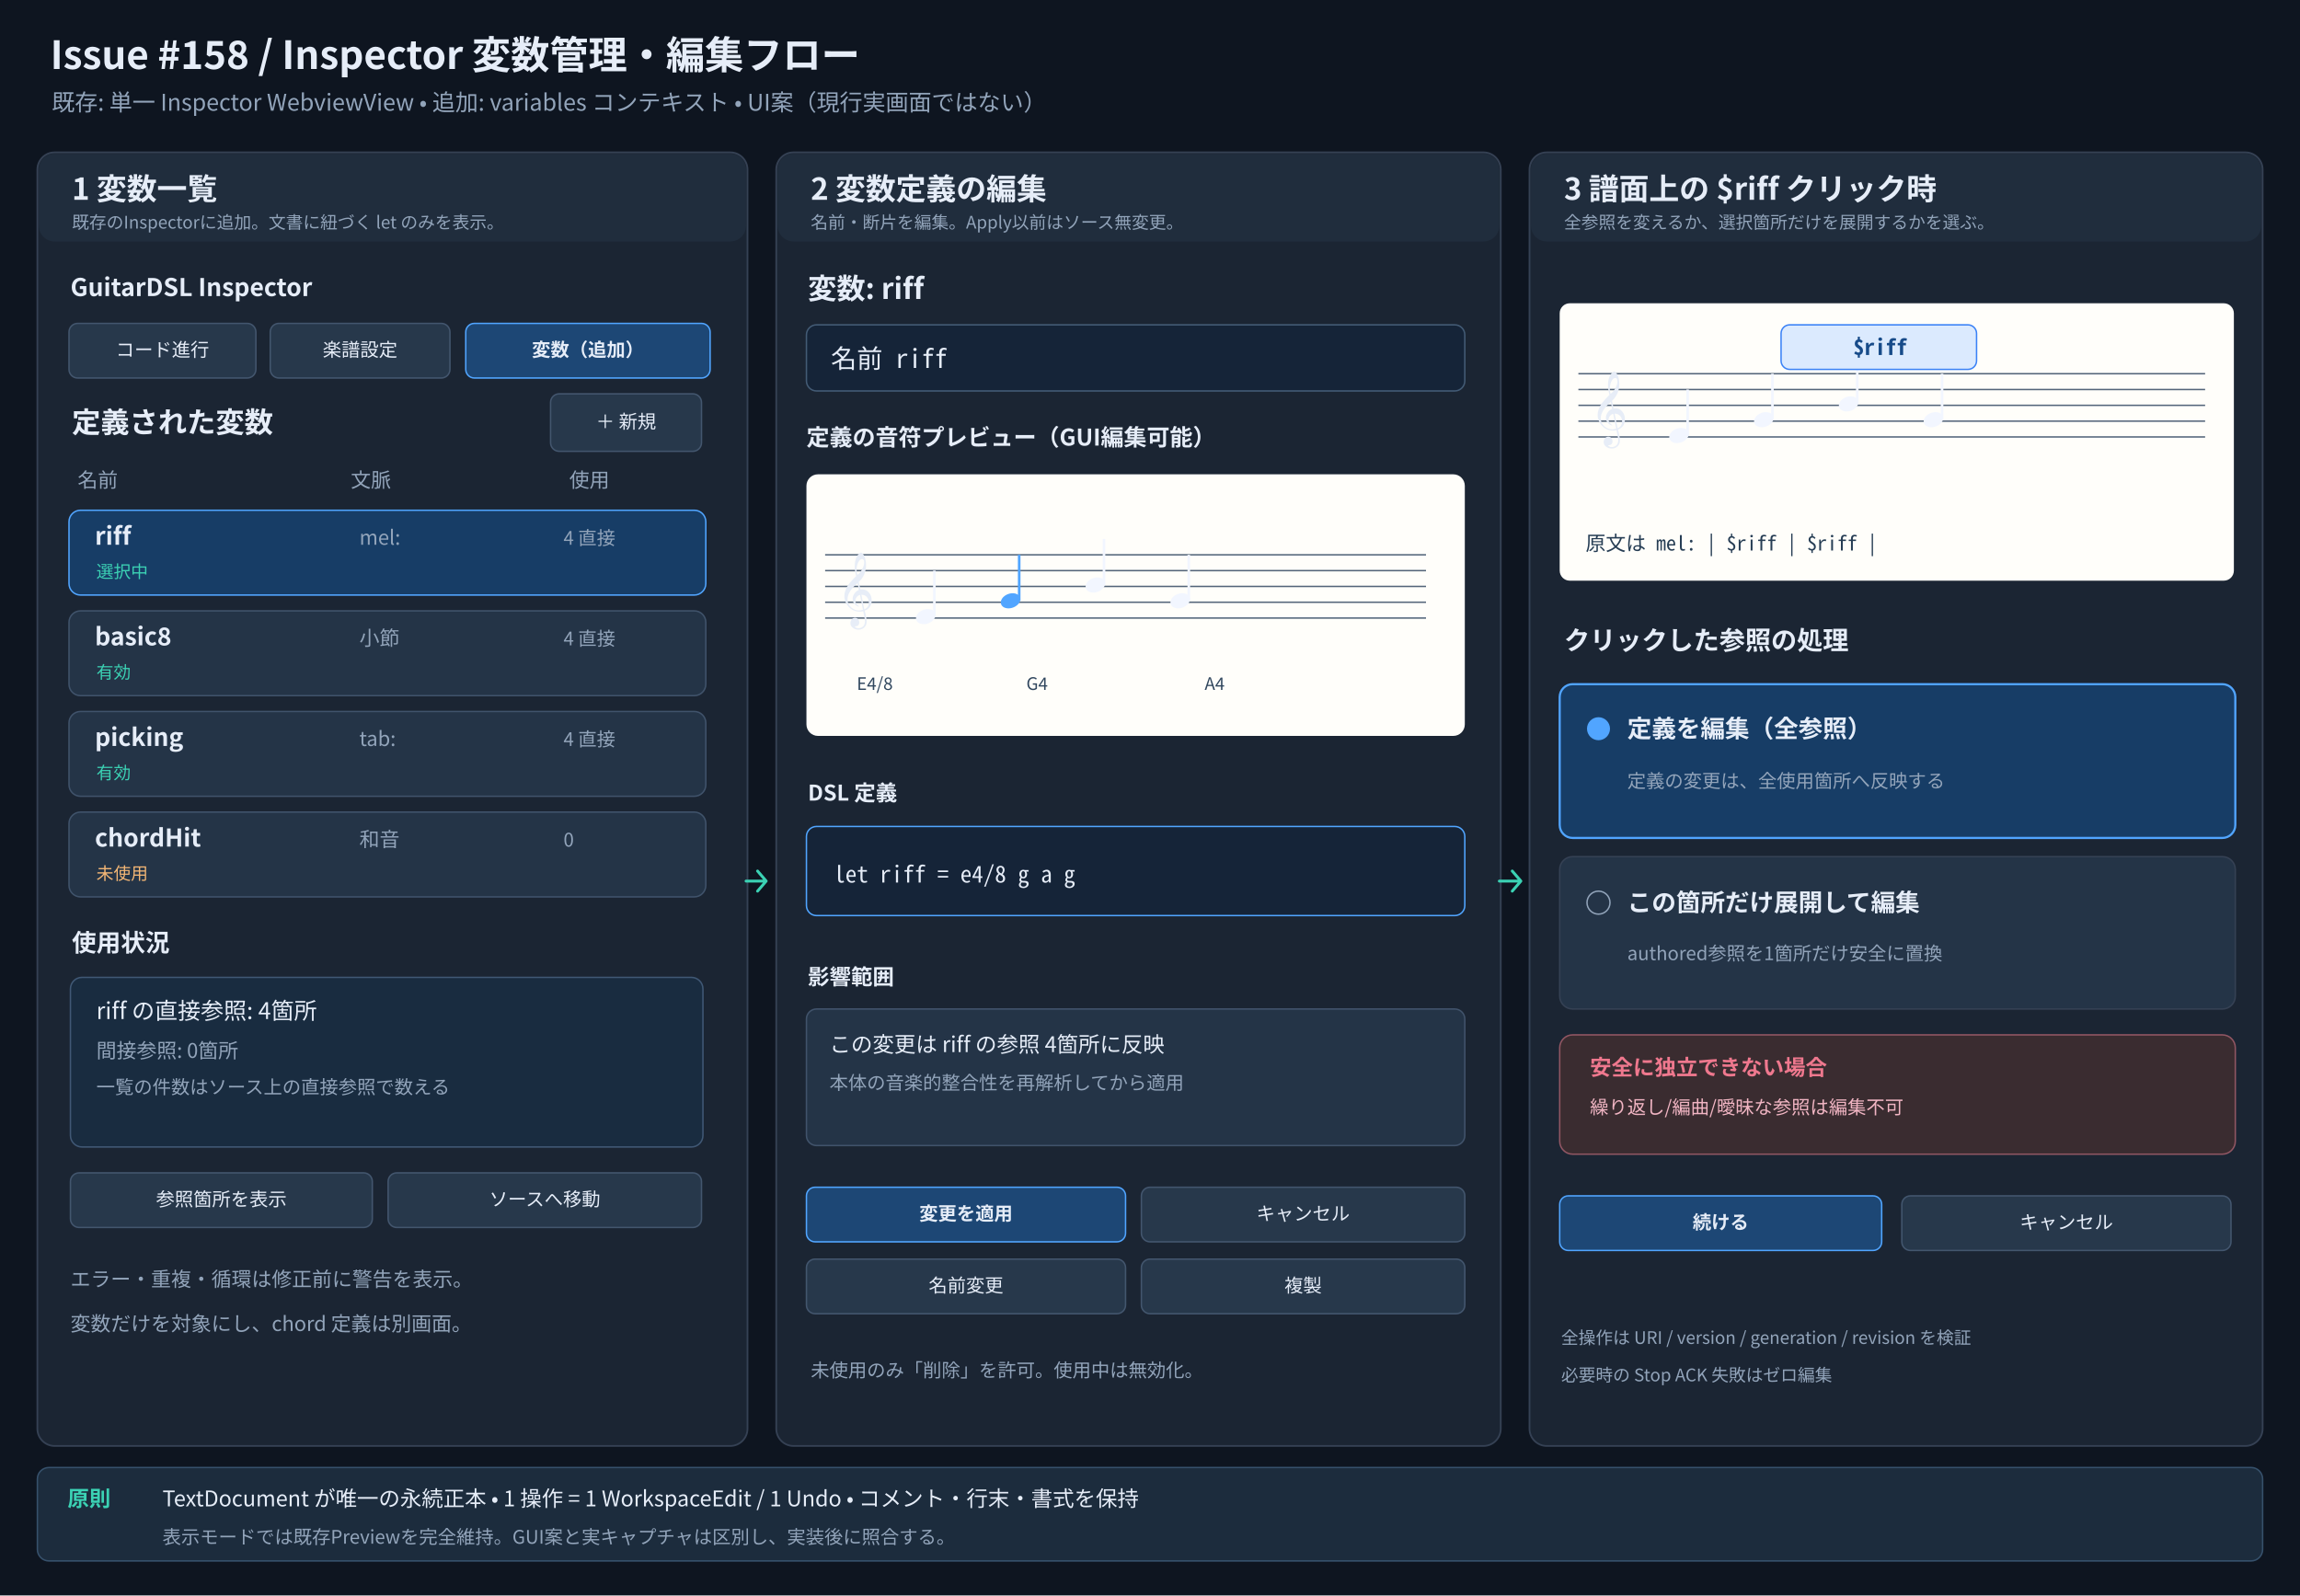
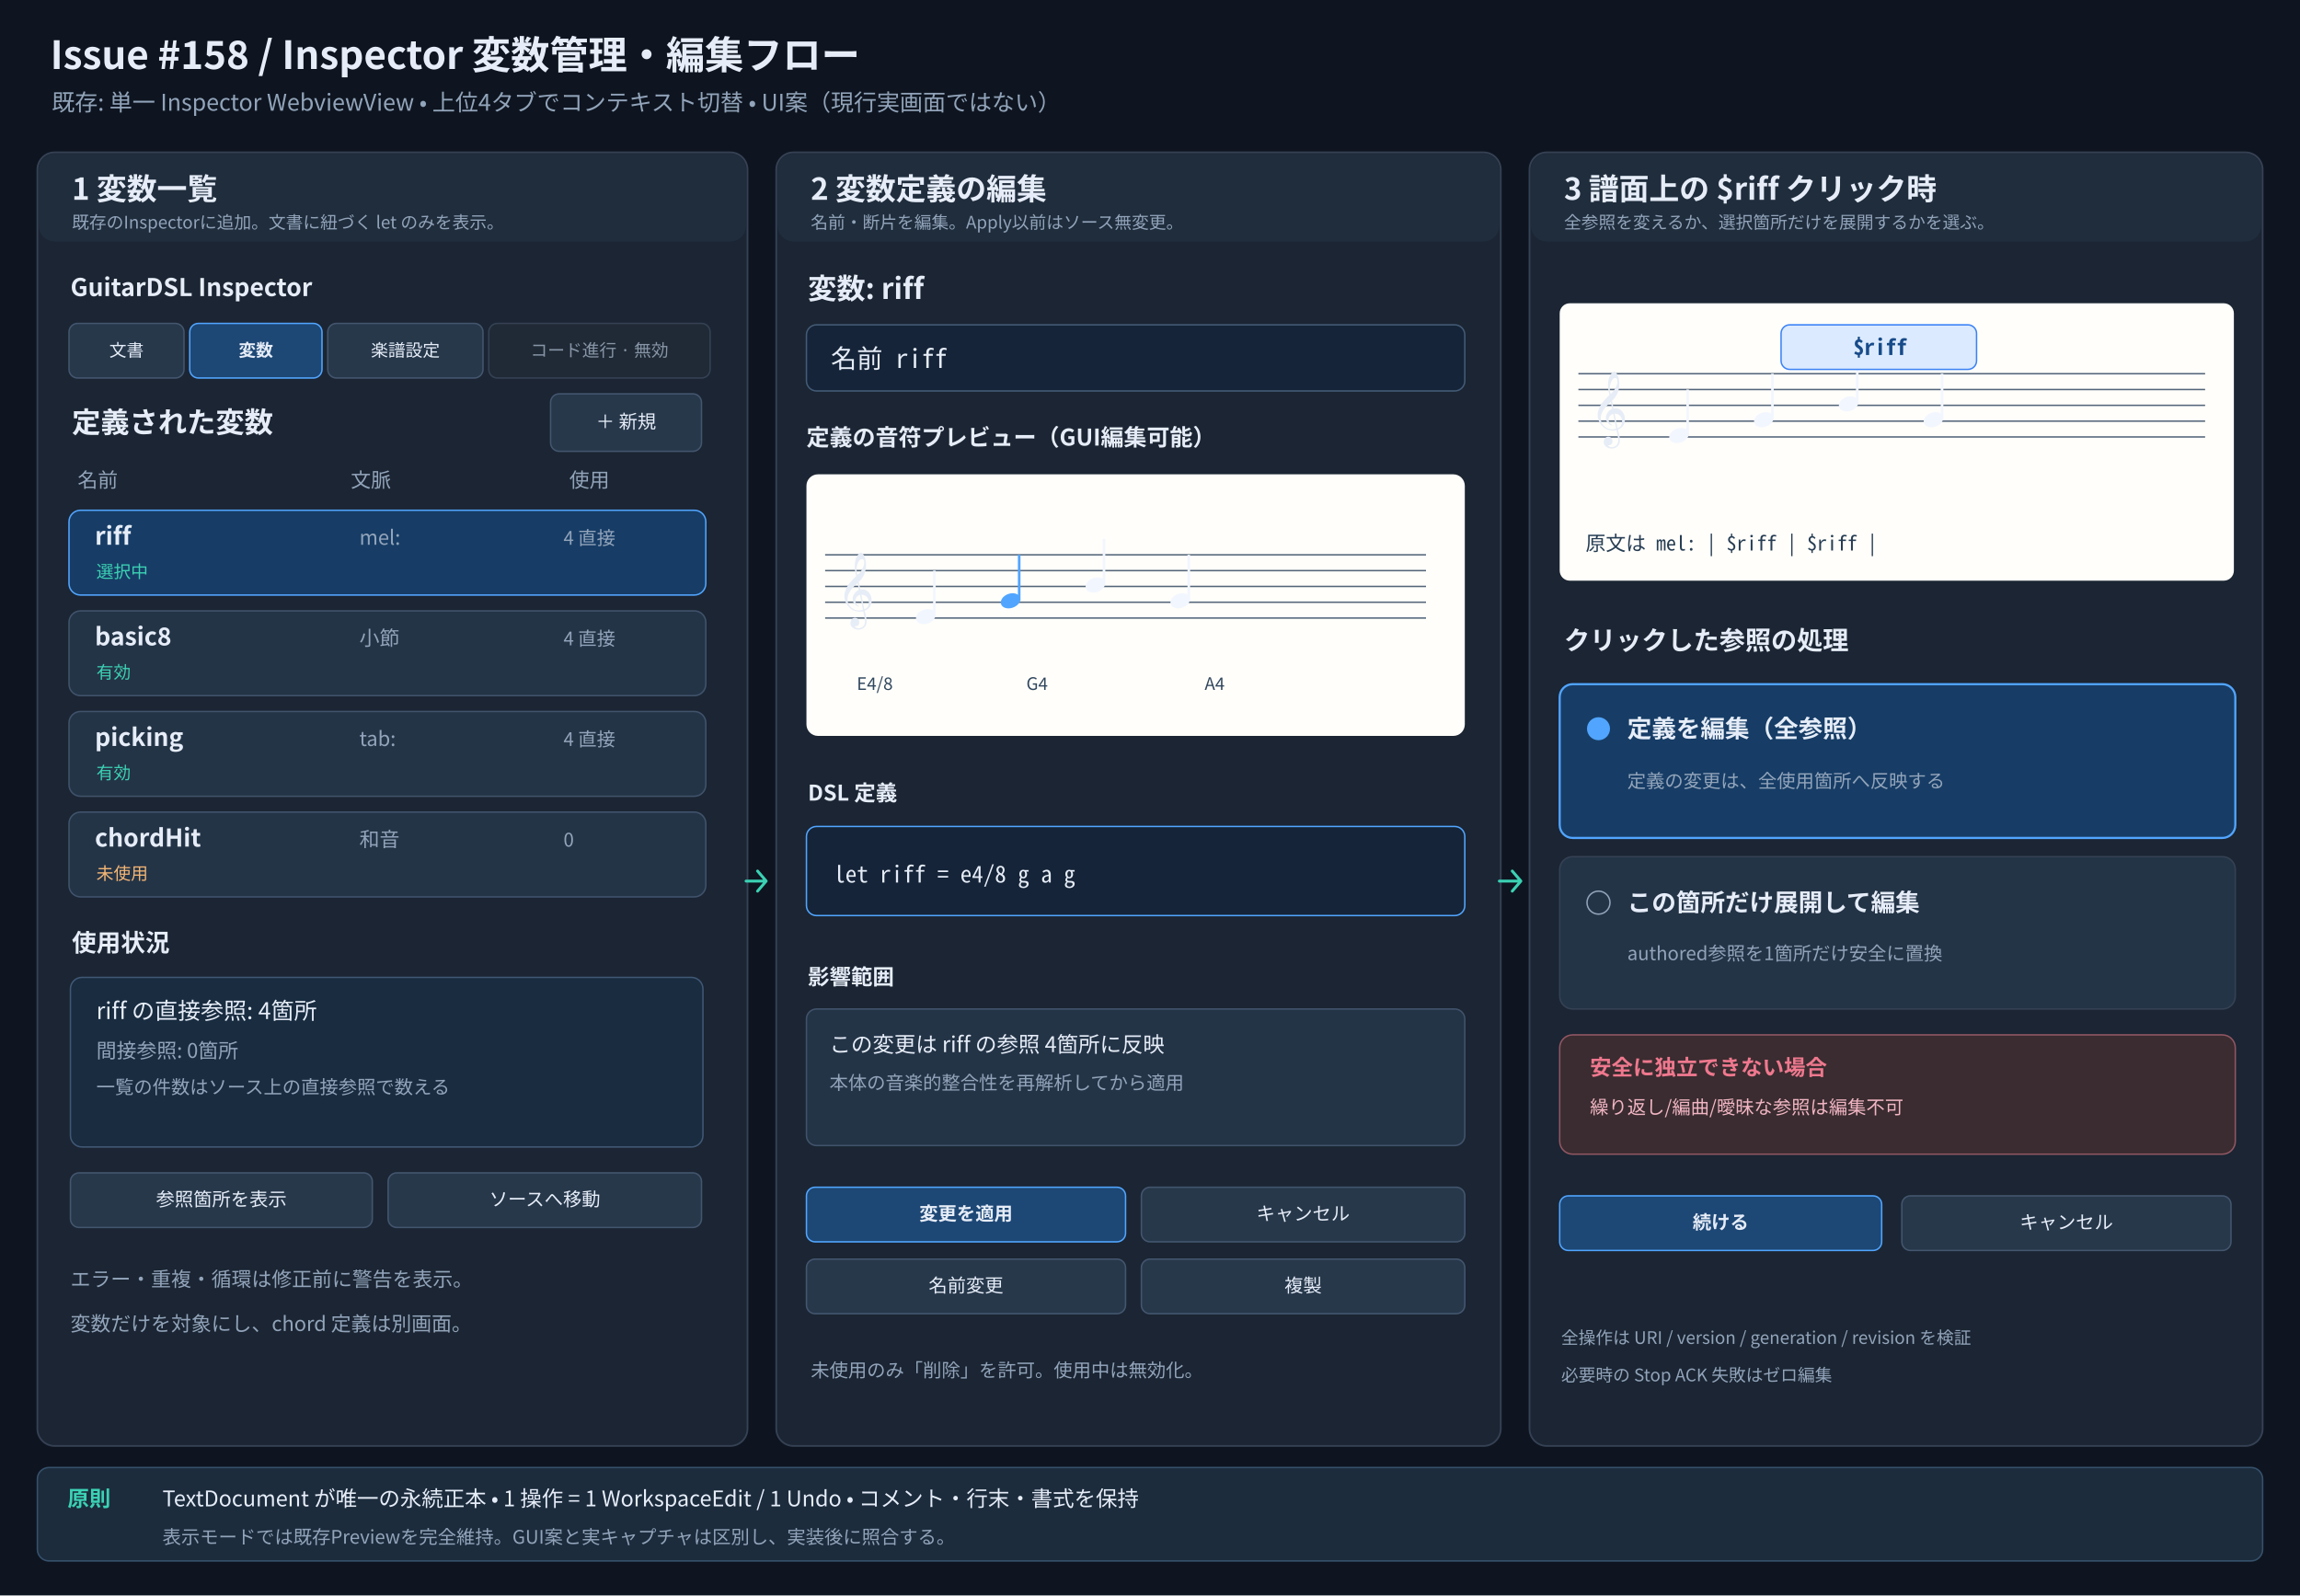
<svg xmlns="http://www.w3.org/2000/svg" width="1600" height="1110" viewBox="0 0 1600 1110" role="img" aria-labelledby="title desc">
  <rect x="0" y="0" width="1600" height="1110" rx="0" fill="#0e1520" stroke="none" stroke-width="1" />
  <text x="35" y="48" font-family="'Noto Sans CJK JP', 'Yu Gothic', Arial, sans-serif" font-size="27" font-weight="700" fill="#e6edf8" text-anchor="start">Issue #158  /  Inspector 変数管理・編集フロー</text>
-   <text x="36" y="77" font-family="'Noto Sans CJK JP', 'Yu Gothic', Arial, sans-serif" font-size="16" font-weight="400" fill="#92a4ba" text-anchor="start">既存: 単一 Inspector WebviewView  •  追加: variables コンテキスト  •  UI案（現行実画面ではない）</text>
+   <text x="36" y="77" font-family="'Noto Sans CJK JP', 'Yu Gothic', Arial, sans-serif" font-size="16" font-weight="400" fill="#92a4ba" text-anchor="start">既存: 単一 Inspector WebviewView  •  上位4タブでコンテキスト切替  •  UI案（現行実画面ではない）</text>
  <rect x="26" y="106" width="494" height="900" rx="12" fill="#1b2533" stroke="#354154" stroke-width="1.2" />
  <rect x="27" y="107" width="492" height="61" rx="11" fill="#202d3d" stroke="none" stroke-width="1" />
  <text x="50" y="139" font-family="'Noto Sans CJK JP', 'Yu Gothic', Arial, sans-serif" font-size="21" font-weight="700" fill="#e6edf8" text-anchor="start">1  変数一覧</text>
  <text x="50" y="159" font-family="'Noto Sans CJK JP', 'Yu Gothic', Arial, sans-serif" font-size="12" font-weight="400" fill="#92a4ba" text-anchor="start">既存のInspectorに追加。文書に紐づく let のみを表示。</text>
  <text x="49" y="206" font-family="'Noto Sans CJK JP', 'Yu Gothic', Arial, sans-serif" font-size="17" font-weight="700" fill="#e6edf8" text-anchor="start">GuitarDSL Inspector</text>
-   <rect x="48" y="225" width="130" height="38" rx="6" fill="#27384b" stroke="#43566e" stroke-width="1" />
-   <text x="113.0" y="248.0" font-family="'Noto Sans CJK JP', 'Yu Gothic', Arial, sans-serif" font-size="13" font-weight="400" fill="#e6edf8" text-anchor="middle">コード進行</text>
-   <rect x="188" y="225" width="125" height="38" rx="6" fill="#27384b" stroke="#43566e" stroke-width="1" />
-   <text x="250.5" y="248.0" font-family="'Noto Sans CJK JP', 'Yu Gothic', Arial, sans-serif" font-size="13" font-weight="400" fill="#e6edf8" text-anchor="middle">楽譜設定</text>
-   <rect x="324" y="225" width="170" height="38" rx="6" fill="#1d4775" stroke="#51a5ff" stroke-width="1" />
-   <text x="409.0" y="248.0" font-family="'Noto Sans CJK JP', 'Yu Gothic', Arial, sans-serif" font-size="13" font-weight="700" fill="#e6edf8" text-anchor="middle">変数（追加）</text>
+   <rect x="48" y="225" width="80" height="38" rx="6" fill="#27384b" stroke="#43566e" stroke-width="1" />
+   <text x="88" y="248.0" font-family="'Noto Sans CJK JP', 'Yu Gothic', Arial, sans-serif" font-size="12" font-weight="400" fill="#e6edf8" text-anchor="middle">文書</text>
+   <rect x="132" y="225" width="92" height="38" rx="6" fill="#1d4775" stroke="#51a5ff" stroke-width="1" />
+   <text x="178" y="248.0" font-family="'Noto Sans CJK JP', 'Yu Gothic', Arial, sans-serif" font-size="12" font-weight="700" fill="#e6edf8" text-anchor="middle">変数</text>
+   <rect x="228" y="225" width="108" height="38" rx="6" fill="#27384b" stroke="#43566e" stroke-width="1" />
+   <text x="282" y="248.0" font-family="'Noto Sans CJK JP', 'Yu Gothic', Arial, sans-serif" font-size="12" font-weight="400" fill="#e6edf8" text-anchor="middle">楽譜設定</text>
+   <rect x="340" y="225" width="154" height="38" rx="6" fill="#202a36" stroke="#354154" stroke-width="1" />
+   <text x="417" y="248.0" font-family="'Noto Sans CJK JP', 'Yu Gothic', Arial, sans-serif" font-size="12" font-weight="400" fill="#8795a6" text-anchor="middle">コード進行 · 無効</text>
  <text x="50" y="301" font-family="'Noto Sans CJK JP', 'Yu Gothic', Arial, sans-serif" font-size="20" font-weight="700" fill="#e6edf8" text-anchor="start">定義された変数</text>
  <rect x="383" y="274" width="105" height="40" rx="6" fill="#27384b" stroke="#43566e" stroke-width="1" />
  <text x="435.5" y="298.0" font-family="'Noto Sans CJK JP', 'Yu Gothic', Arial, sans-serif" font-size="13" font-weight="400" fill="#e6edf8" text-anchor="middle">＋ 新規</text>
  <text x="54" y="339" font-family="'Noto Sans CJK JP', 'Yu Gothic', Arial, sans-serif" font-size="14" font-weight="400" fill="#92a4ba" text-anchor="start">名前</text>
  <text x="244" y="339" font-family="'Noto Sans CJK JP', 'Yu Gothic', Arial, sans-serif" font-size="14" font-weight="400" fill="#92a4ba" text-anchor="start">文脈</text>
  <text x="396" y="339" font-family="'Noto Sans CJK JP', 'Yu Gothic', Arial, sans-serif" font-size="14" font-weight="400" fill="#92a4ba" text-anchor="start">使用</text>
  <rect x="48" y="355" width="443" height="59" rx="8" fill="#173d66" stroke="#51a5ff" stroke-width="1" />
  <text x="66" y="379" font-family="'Noto Sans CJK JP', 'Yu Gothic', Arial, sans-serif" font-size="17" font-weight="700" fill="#e6edf8" text-anchor="start">riff</text>
  <text x="250" y="379" font-family="'Noto Sans CJK JP', 'Yu Gothic', Arial, sans-serif" font-size="14" font-weight="400" fill="#92a4ba" text-anchor="start">mel:</text>
  <text x="392" y="379" font-family="'Noto Sans CJK JP', 'Yu Gothic', Arial, sans-serif" font-size="13" font-weight="400" fill="#92a4ba" text-anchor="start">4 直接</text>
  <text x="67" y="402" font-family="'Noto Sans CJK JP', 'Yu Gothic', Arial, sans-serif" font-size="12" font-weight="400" fill="#3bd2b4" text-anchor="start">選択中</text>
  <rect x="48" y="425" width="443" height="59" rx="8" fill="#243447" stroke="#40536b" stroke-width="1" />
  <text x="66" y="449" font-family="'Noto Sans CJK JP', 'Yu Gothic', Arial, sans-serif" font-size="17" font-weight="700" fill="#e6edf8" text-anchor="start">basic8</text>
  <text x="250" y="449" font-family="'Noto Sans CJK JP', 'Yu Gothic', Arial, sans-serif" font-size="14" font-weight="400" fill="#92a4ba" text-anchor="start">小節</text>
  <text x="392" y="449" font-family="'Noto Sans CJK JP', 'Yu Gothic', Arial, sans-serif" font-size="13" font-weight="400" fill="#92a4ba" text-anchor="start">4 直接</text>
  <text x="67" y="472" font-family="'Noto Sans CJK JP', 'Yu Gothic', Arial, sans-serif" font-size="12" font-weight="400" fill="#3bd2b4" text-anchor="start">有効</text>
  <rect x="48" y="495" width="443" height="59" rx="8" fill="#243447" stroke="#40536b" stroke-width="1" />
  <text x="66" y="519" font-family="'Noto Sans CJK JP', 'Yu Gothic', Arial, sans-serif" font-size="17" font-weight="700" fill="#e6edf8" text-anchor="start">picking</text>
  <text x="250" y="519" font-family="'Noto Sans CJK JP', 'Yu Gothic', Arial, sans-serif" font-size="14" font-weight="400" fill="#92a4ba" text-anchor="start">tab:</text>
  <text x="392" y="519" font-family="'Noto Sans CJK JP', 'Yu Gothic', Arial, sans-serif" font-size="13" font-weight="400" fill="#92a4ba" text-anchor="start">4 直接</text>
  <text x="67" y="542" font-family="'Noto Sans CJK JP', 'Yu Gothic', Arial, sans-serif" font-size="12" font-weight="400" fill="#3bd2b4" text-anchor="start">有効</text>
  <rect x="48" y="565" width="443" height="59" rx="8" fill="#243447" stroke="#40536b" stroke-width="1" />
  <text x="66" y="589" font-family="'Noto Sans CJK JP', 'Yu Gothic', Arial, sans-serif" font-size="17" font-weight="700" fill="#e6edf8" text-anchor="start">chordHit</text>
  <text x="250" y="589" font-family="'Noto Sans CJK JP', 'Yu Gothic', Arial, sans-serif" font-size="14" font-weight="400" fill="#92a4ba" text-anchor="start">和音</text>
  <text x="392" y="589" font-family="'Noto Sans CJK JP', 'Yu Gothic', Arial, sans-serif" font-size="13" font-weight="400" fill="#92a4ba" text-anchor="start">0</text>
  <text x="67" y="612" font-family="'Noto Sans CJK JP', 'Yu Gothic', Arial, sans-serif" font-size="12" font-weight="400" fill="#f3b675" text-anchor="start">未使用</text>
  <text x="50" y="662" font-family="'Noto Sans CJK JP', 'Yu Gothic', Arial, sans-serif" font-size="17" font-weight="700" fill="#e6edf8" text-anchor="start">使用状況</text>
  <rect x="49" y="680" width="440" height="118" rx="8" fill="#192c40" stroke="#405875" stroke-width="1" />
  <text x="67" y="709" font-family="'Noto Sans CJK JP', 'Yu Gothic', Arial, sans-serif" font-size="16" font-weight="400" fill="#e6edf8" text-anchor="start">riff の直接参照: 4箇所</text>
  <text x="67" y="736" font-family="'Noto Sans CJK JP', 'Yu Gothic', Arial, sans-serif" font-size="14" font-weight="400" fill="#92a4ba" text-anchor="start">間接参照: 0箇所</text>
  <text x="67" y="761" font-family="'Noto Sans CJK JP', 'Yu Gothic', Arial, sans-serif" font-size="13" font-weight="400" fill="#92a4ba" text-anchor="start">一覧の件数はソース上の直接参照で数える</text>
  <rect x="49" y="816" width="210" height="38" rx="6" fill="#27384b" stroke="#43566e" stroke-width="1" />
  <text x="154.0" y="839.0" font-family="'Noto Sans CJK JP', 'Yu Gothic', Arial, sans-serif" font-size="13" font-weight="400" fill="#e6edf8" text-anchor="middle">参照箇所を表示</text>
  <rect x="270" y="816" width="218" height="38" rx="6" fill="#27384b" stroke="#43566e" stroke-width="1" />
  <text x="379.0" y="839.0" font-family="'Noto Sans CJK JP', 'Yu Gothic', Arial, sans-serif" font-size="13" font-weight="400" fill="#e6edf8" text-anchor="middle">ソースへ移動</text>
  <text x="49" y="895" font-family="'Noto Sans CJK JP', 'Yu Gothic', Arial, sans-serif" font-size="14" font-weight="400" fill="#92a4ba" text-anchor="start">エラー・重複・循環は修正前に警告を表示。</text>
  <text x="49" y="926" font-family="'Noto Sans CJK JP', 'Yu Gothic', Arial, sans-serif" font-size="14" font-weight="400" fill="#92a4ba" text-anchor="start">変数だけを対象にし、chord 定義は別画面。</text>
  <rect x="540" y="106" width="504" height="900" rx="12" fill="#1b2533" stroke="#354154" stroke-width="1.2" />
  <rect x="541" y="107" width="502" height="61" rx="11" fill="#202d3d" stroke="none" stroke-width="1" />
  <text x="564" y="139" font-family="'Noto Sans CJK JP', 'Yu Gothic', Arial, sans-serif" font-size="21" font-weight="700" fill="#e6edf8" text-anchor="start">2  変数定義の編集</text>
  <text x="564" y="159" font-family="'Noto Sans CJK JP', 'Yu Gothic', Arial, sans-serif" font-size="12" font-weight="400" fill="#92a4ba" text-anchor="start">名前・断片を編集。Apply以前はソース無変更。</text>
  <text x="562" y="208" font-family="'Noto Sans CJK JP', 'Yu Gothic', Arial, sans-serif" font-size="20" font-weight="700" fill="#e6edf8" text-anchor="start">変数: riff</text>
  <rect x="561" y="226" width="458" height="46" rx="7" fill="#152438" stroke="#435b75" stroke-width="1" />
  <text x="578" y="256" font-family="'Noto Sans Mono CJK JP', Menlo, monospace" font-size="18" font-weight="400" fill="#e6edf8" text-anchor="start">名前    riff</text>
  <text x="561" y="310" font-family="'Noto Sans CJK JP', 'Yu Gothic', Arial, sans-serif" font-size="16" font-weight="700" fill="#e6edf8" text-anchor="start">定義の音符プレビュー（GUI編集可能）</text>
  <rect x="561" y="330" width="458" height="182" rx="8" fill="#fffefa" stroke="none" stroke-width="1" />
  <line x1="574" y1="386" x2="992" y2="386" stroke="#54657a" stroke-width="1" />
  <line x1="574" y1="397" x2="992" y2="397" stroke="#54657a" stroke-width="1" />
  <line x1="574" y1="408" x2="992" y2="408" stroke="#54657a" stroke-width="1" />
  <line x1="574" y1="419" x2="992" y2="419" stroke="#54657a" stroke-width="1" />
  <line x1="574" y1="430" x2="992" y2="430" stroke="#54657a" stroke-width="1" />
  <text x="582" y="425" font-family="'Noto Sans CJK JP', 'Yu Gothic', Arial, sans-serif" font-size="45" font-weight="400" fill="#e7edf7" text-anchor="start">𝄞</text>
  <ellipse cx="644" cy="429" rx="7" ry="5" transform="rotate(-20 644 429)" fill="#f2f6ff" />
  <line x1="650" y1="429" x2="650" y2="397" stroke="#f2f6ff" stroke-width="1.8" />
  <ellipse cx="703" cy="418" rx="7" ry="5" transform="rotate(-20 703 418)" fill="#51a5ff" />
  <line x1="709" y1="418" x2="709" y2="386" stroke="#51a5ff" stroke-width="1.8" />
  <ellipse cx="762" cy="407" rx="7" ry="5" transform="rotate(-20 762 407)" fill="#f2f6ff" />
  <line x1="768" y1="407" x2="768" y2="375" stroke="#f2f6ff" stroke-width="1.8" />
  <ellipse cx="821" cy="418" rx="7" ry="5" transform="rotate(-20 821 418)" fill="#f2f6ff" />
  <line x1="827" y1="418" x2="827" y2="386" stroke="#f2f6ff" stroke-width="1.8" />
  <text x="596" y="480" font-family="'Noto Sans CJK JP', 'Yu Gothic', Arial, sans-serif" font-size="12" font-weight="400" fill="#31475e" text-anchor="start">E4/8</text>
  <text x="714" y="480" font-family="'Noto Sans CJK JP', 'Yu Gothic', Arial, sans-serif" font-size="12" font-weight="400" fill="#31475e" text-anchor="start">G4</text>
  <text x="838" y="480" font-family="'Noto Sans CJK JP', 'Yu Gothic', Arial, sans-serif" font-size="12" font-weight="400" fill="#31475e" text-anchor="start">A4</text>
  <text x="562" y="557" font-family="'Noto Sans CJK JP', 'Yu Gothic', Arial, sans-serif" font-size="15" font-weight="700" fill="#e6edf8" text-anchor="start">DSL 定義</text>
  <rect x="561" y="575" width="458" height="62" rx="7" fill="#152438" stroke="#51a5ff" stroke-width="1" />
  <text x="580" y="614" font-family="'Noto Sans Mono CJK JP', Menlo, monospace" font-size="16" font-weight="400" fill="#e6edf8" text-anchor="start">let riff = e4/8 g a g</text>
  <text x="562" y="685" font-family="'Noto Sans CJK JP', 'Yu Gothic', Arial, sans-serif" font-size="15" font-weight="700" fill="#e6edf8" text-anchor="start">影響範囲</text>
  <rect x="561" y="702" width="458" height="95" rx="7" fill="#243447" stroke="#41536b" stroke-width="1" />
  <text x="577" y="732" font-family="'Noto Sans CJK JP', 'Yu Gothic', Arial, sans-serif" font-size="15" font-weight="400" fill="#e6edf8" text-anchor="start">この変更は riff の参照 4箇所に反映</text>
  <text x="577" y="758" font-family="'Noto Sans CJK JP', 'Yu Gothic', Arial, sans-serif" font-size="13" font-weight="400" fill="#92a4ba" text-anchor="start">本体の音楽的整合性を再解析してから適用</text>
  <rect x="561" y="826" width="222" height="38" rx="6" fill="#1d4775" stroke="#51a5ff" stroke-width="1" />
  <text x="672.0" y="849.0" font-family="'Noto Sans CJK JP', 'Yu Gothic', Arial, sans-serif" font-size="13" font-weight="700" fill="#e6edf8" text-anchor="middle">変更を適用</text>
  <rect x="794" y="826" width="225" height="38" rx="6" fill="#27384b" stroke="#43566e" stroke-width="1" />
  <text x="906.5" y="849.0" font-family="'Noto Sans CJK JP', 'Yu Gothic', Arial, sans-serif" font-size="13" font-weight="400" fill="#e6edf8" text-anchor="middle">キャンセル</text>
  <rect x="561" y="876" width="222" height="38" rx="6" fill="#27384b" stroke="#43566e" stroke-width="1" />
  <text x="672.0" y="899.0" font-family="'Noto Sans CJK JP', 'Yu Gothic', Arial, sans-serif" font-size="13" font-weight="400" fill="#e6edf8" text-anchor="middle">名前変更</text>
  <rect x="794" y="876" width="225" height="38" rx="6" fill="#27384b" stroke="#43566e" stroke-width="1" />
  <text x="906.5" y="899.0" font-family="'Noto Sans CJK JP', 'Yu Gothic', Arial, sans-serif" font-size="13" font-weight="400" fill="#e6edf8" text-anchor="middle">複製</text>
  <text x="564" y="958" font-family="'Noto Sans CJK JP', 'Yu Gothic', Arial, sans-serif" font-size="13" font-weight="400" fill="#92a4ba" text-anchor="start">未使用のみ「削除」を許可。使用中は無効化。</text>
  <rect x="1064" y="106" width="510" height="900" rx="12" fill="#1b2533" stroke="#354154" stroke-width="1.2" />
  <rect x="1065" y="107" width="508" height="61" rx="11" fill="#202d3d" stroke="none" stroke-width="1" />
  <text x="1088" y="139" font-family="'Noto Sans CJK JP', 'Yu Gothic', Arial, sans-serif" font-size="21" font-weight="700" fill="#e6edf8" text-anchor="start">3  譜面上の $riff クリック時</text>
  <text x="1088" y="159" font-family="'Noto Sans CJK JP', 'Yu Gothic', Arial, sans-serif" font-size="12" font-weight="400" fill="#92a4ba" text-anchor="start">全参照を変えるか、選択箇所だけを展開するかを選ぶ。</text>
  <rect x="1085" y="211" width="469" height="193" rx="7" fill="#fffefa" stroke="none" stroke-width="1" />
  <line x1="1098" y1="260" x2="1534" y2="260" stroke="#54657a" stroke-width="1" />
  <line x1="1098" y1="271" x2="1534" y2="271" stroke="#54657a" stroke-width="1" />
  <line x1="1098" y1="282" x2="1534" y2="282" stroke="#54657a" stroke-width="1" />
  <line x1="1098" y1="293" x2="1534" y2="293" stroke="#54657a" stroke-width="1" />
  <line x1="1098" y1="304" x2="1534" y2="304" stroke="#54657a" stroke-width="1" />
  <text x="1106" y="299" font-family="'Noto Sans CJK JP', 'Yu Gothic', Arial, sans-serif" font-size="45" font-weight="400" fill="#e7edf7" text-anchor="start">𝄞</text>
  <ellipse cx="1168" cy="303" rx="7" ry="5" transform="rotate(-20 1168 303)" fill="#f2f6ff" />
  <line x1="1174" y1="303" x2="1174" y2="271" stroke="#f2f6ff" stroke-width="1.8" />
  <ellipse cx="1227" cy="292" rx="7" ry="5" transform="rotate(-20 1227 292)" fill="#f2f6ff" />
  <line x1="1233" y1="292" x2="1233" y2="260" stroke="#f2f6ff" stroke-width="1.8" />
  <ellipse cx="1286" cy="281" rx="7" ry="5" transform="rotate(-20 1286 281)" fill="#f2f6ff" />
  <line x1="1292" y1="281" x2="1292" y2="249" stroke="#f2f6ff" stroke-width="1.8" />
  <ellipse cx="1345" cy="292" rx="7" ry="5" transform="rotate(-20 1345 292)" fill="#f2f6ff" />
  <line x1="1351" y1="292" x2="1351" y2="260" stroke="#f2f6ff" stroke-width="1.8" />
  <rect x="1239" y="226" width="136" height="31" rx="6" fill="#dbeafe" stroke="#3b82f6" stroke-width="1" />
  <text x="1308" y="247" font-family="'Noto Sans Mono CJK JP', Menlo, monospace" font-size="15" font-weight="700" fill="#174b89" text-anchor="middle">$riff</text>
  <text x="1103" y="383" font-family="'Noto Sans Mono CJK JP', Menlo, monospace" font-size="14" font-weight="400" fill="#263d54" text-anchor="start">原文は mel: | $riff | $riff |</text>
  <text x="1088" y="452" font-family="'Noto Sans CJK JP', 'Yu Gothic', Arial, sans-serif" font-size="18" font-weight="700" fill="#e6edf8" text-anchor="start">クリックした参照の処理</text>
  <rect x="1085" y="476" width="470" height="107" rx="9" fill="#173d66" stroke="#51a5ff" stroke-width="1.5" />
  <rect x="1104" y="499" width="16" height="16" rx="8" fill="#51a5ff" stroke="none" stroke-width="1" />
  <text x="1132" y="513" font-family="'Noto Sans CJK JP', 'Yu Gothic', Arial, sans-serif" font-size="17" font-weight="700" fill="#e6edf8" text-anchor="start">定義を編集（全参照）</text>
  <text x="1132" y="548" font-family="'Noto Sans CJK JP', 'Yu Gothic', Arial, sans-serif" font-size="13" font-weight="400" fill="#92a4ba" text-anchor="start">定義の変更は、全使用箇所へ反映する</text>
  <rect x="1085" y="596" width="470" height="106" rx="9" fill="#243447" stroke="#354154" stroke-width="1" />
  <rect x="1104" y="620" width="16" height="16" rx="8" fill="none" stroke="#92a4ba" stroke-width="1" />
  <text x="1132" y="634" font-family="'Noto Sans CJK JP', 'Yu Gothic', Arial, sans-serif" font-size="17" font-weight="700" fill="#e6edf8" text-anchor="start">この箇所だけ展開して編集</text>
  <text x="1132" y="668" font-family="'Noto Sans CJK JP', 'Yu Gothic', Arial, sans-serif" font-size="13" font-weight="400" fill="#92a4ba" text-anchor="start">authored参照を1箇所だけ安全に置換</text>
  <rect x="1085" y="720" width="470" height="83" rx="9" fill="#3a2c30" stroke="#915663" stroke-width="1" />
  <text x="1106" y="748" font-family="'Noto Sans CJK JP', 'Yu Gothic', Arial, sans-serif" font-size="15" font-weight="700" fill="#ef788e" text-anchor="start">安全に独立できない場合</text>
  <text x="1106" y="775" font-family="'Noto Sans CJK JP', 'Yu Gothic', Arial, sans-serif" font-size="13" font-weight="400" fill="#f1b5c3" text-anchor="start">繰り返し/編曲/曖昧な参照は編集不可</text>
  <rect x="1085" y="832" width="224" height="38" rx="6" fill="#1d4775" stroke="#51a5ff" stroke-width="1" />
  <text x="1197.0" y="855.0" font-family="'Noto Sans CJK JP', 'Yu Gothic', Arial, sans-serif" font-size="13" font-weight="700" fill="#e6edf8" text-anchor="middle">続ける</text>
  <rect x="1323" y="832" width="229" height="38" rx="6" fill="#27384b" stroke="#43566e" stroke-width="1" />
  <text x="1437.5" y="855.0" font-family="'Noto Sans CJK JP', 'Yu Gothic', Arial, sans-serif" font-size="13" font-weight="400" fill="#e6edf8" text-anchor="middle">キャンセル</text>
  <text x="1086" y="935" font-family="'Noto Sans CJK JP', 'Yu Gothic', Arial, sans-serif" font-size="12" font-weight="400" fill="#92a4ba" text-anchor="start">全操作は URI / version / generation / revision を検証</text>
  <text x="1086" y="961" font-family="'Noto Sans CJK JP', 'Yu Gothic', Arial, sans-serif" font-size="12" font-weight="400" fill="#92a4ba" text-anchor="start">必要時の Stop ACK 失敗はゼロ編集</text>
  <path d="M519 613 H533 L527 606 M533 613 L527 620" fill="none" stroke="#3bd2b4" stroke-width="2" stroke-linecap="round" stroke-linejoin="round" />
  <path d="M1043 613 H1058 L1052 606 M1058 613 L1052 620" fill="none" stroke="#3bd2b4" stroke-width="2" stroke-linecap="round" stroke-linejoin="round" />
  <rect x="26" y="1021" width="1548" height="65" rx="8" fill="#1c2c3d" stroke="#36516c" stroke-width="1" />
  <text x="47" y="1048" font-family="'Noto Sans CJK JP', 'Yu Gothic', Arial, sans-serif" font-size="15" font-weight="700" fill="#3bd2b4" text-anchor="start">原則</text>
  <text x="113" y="1048" font-family="'Noto Sans CJK JP', 'Yu Gothic', Arial, sans-serif" font-size="15" font-weight="400" fill="#e6edf8" text-anchor="start">TextDocument が唯一の永続正本  •  1 操作 = 1 WorkspaceEdit / 1 Undo  •  コメント・行末・書式を保持</text>
  <text x="113" y="1074" font-family="'Noto Sans CJK JP', 'Yu Gothic', Arial, sans-serif" font-size="13" font-weight="400" fill="#92a4ba" text-anchor="start">表示モードでは既存Previewを完全維持。GUI案と実キャプチャは区別し、実装後に照合する。</text>
</svg>
